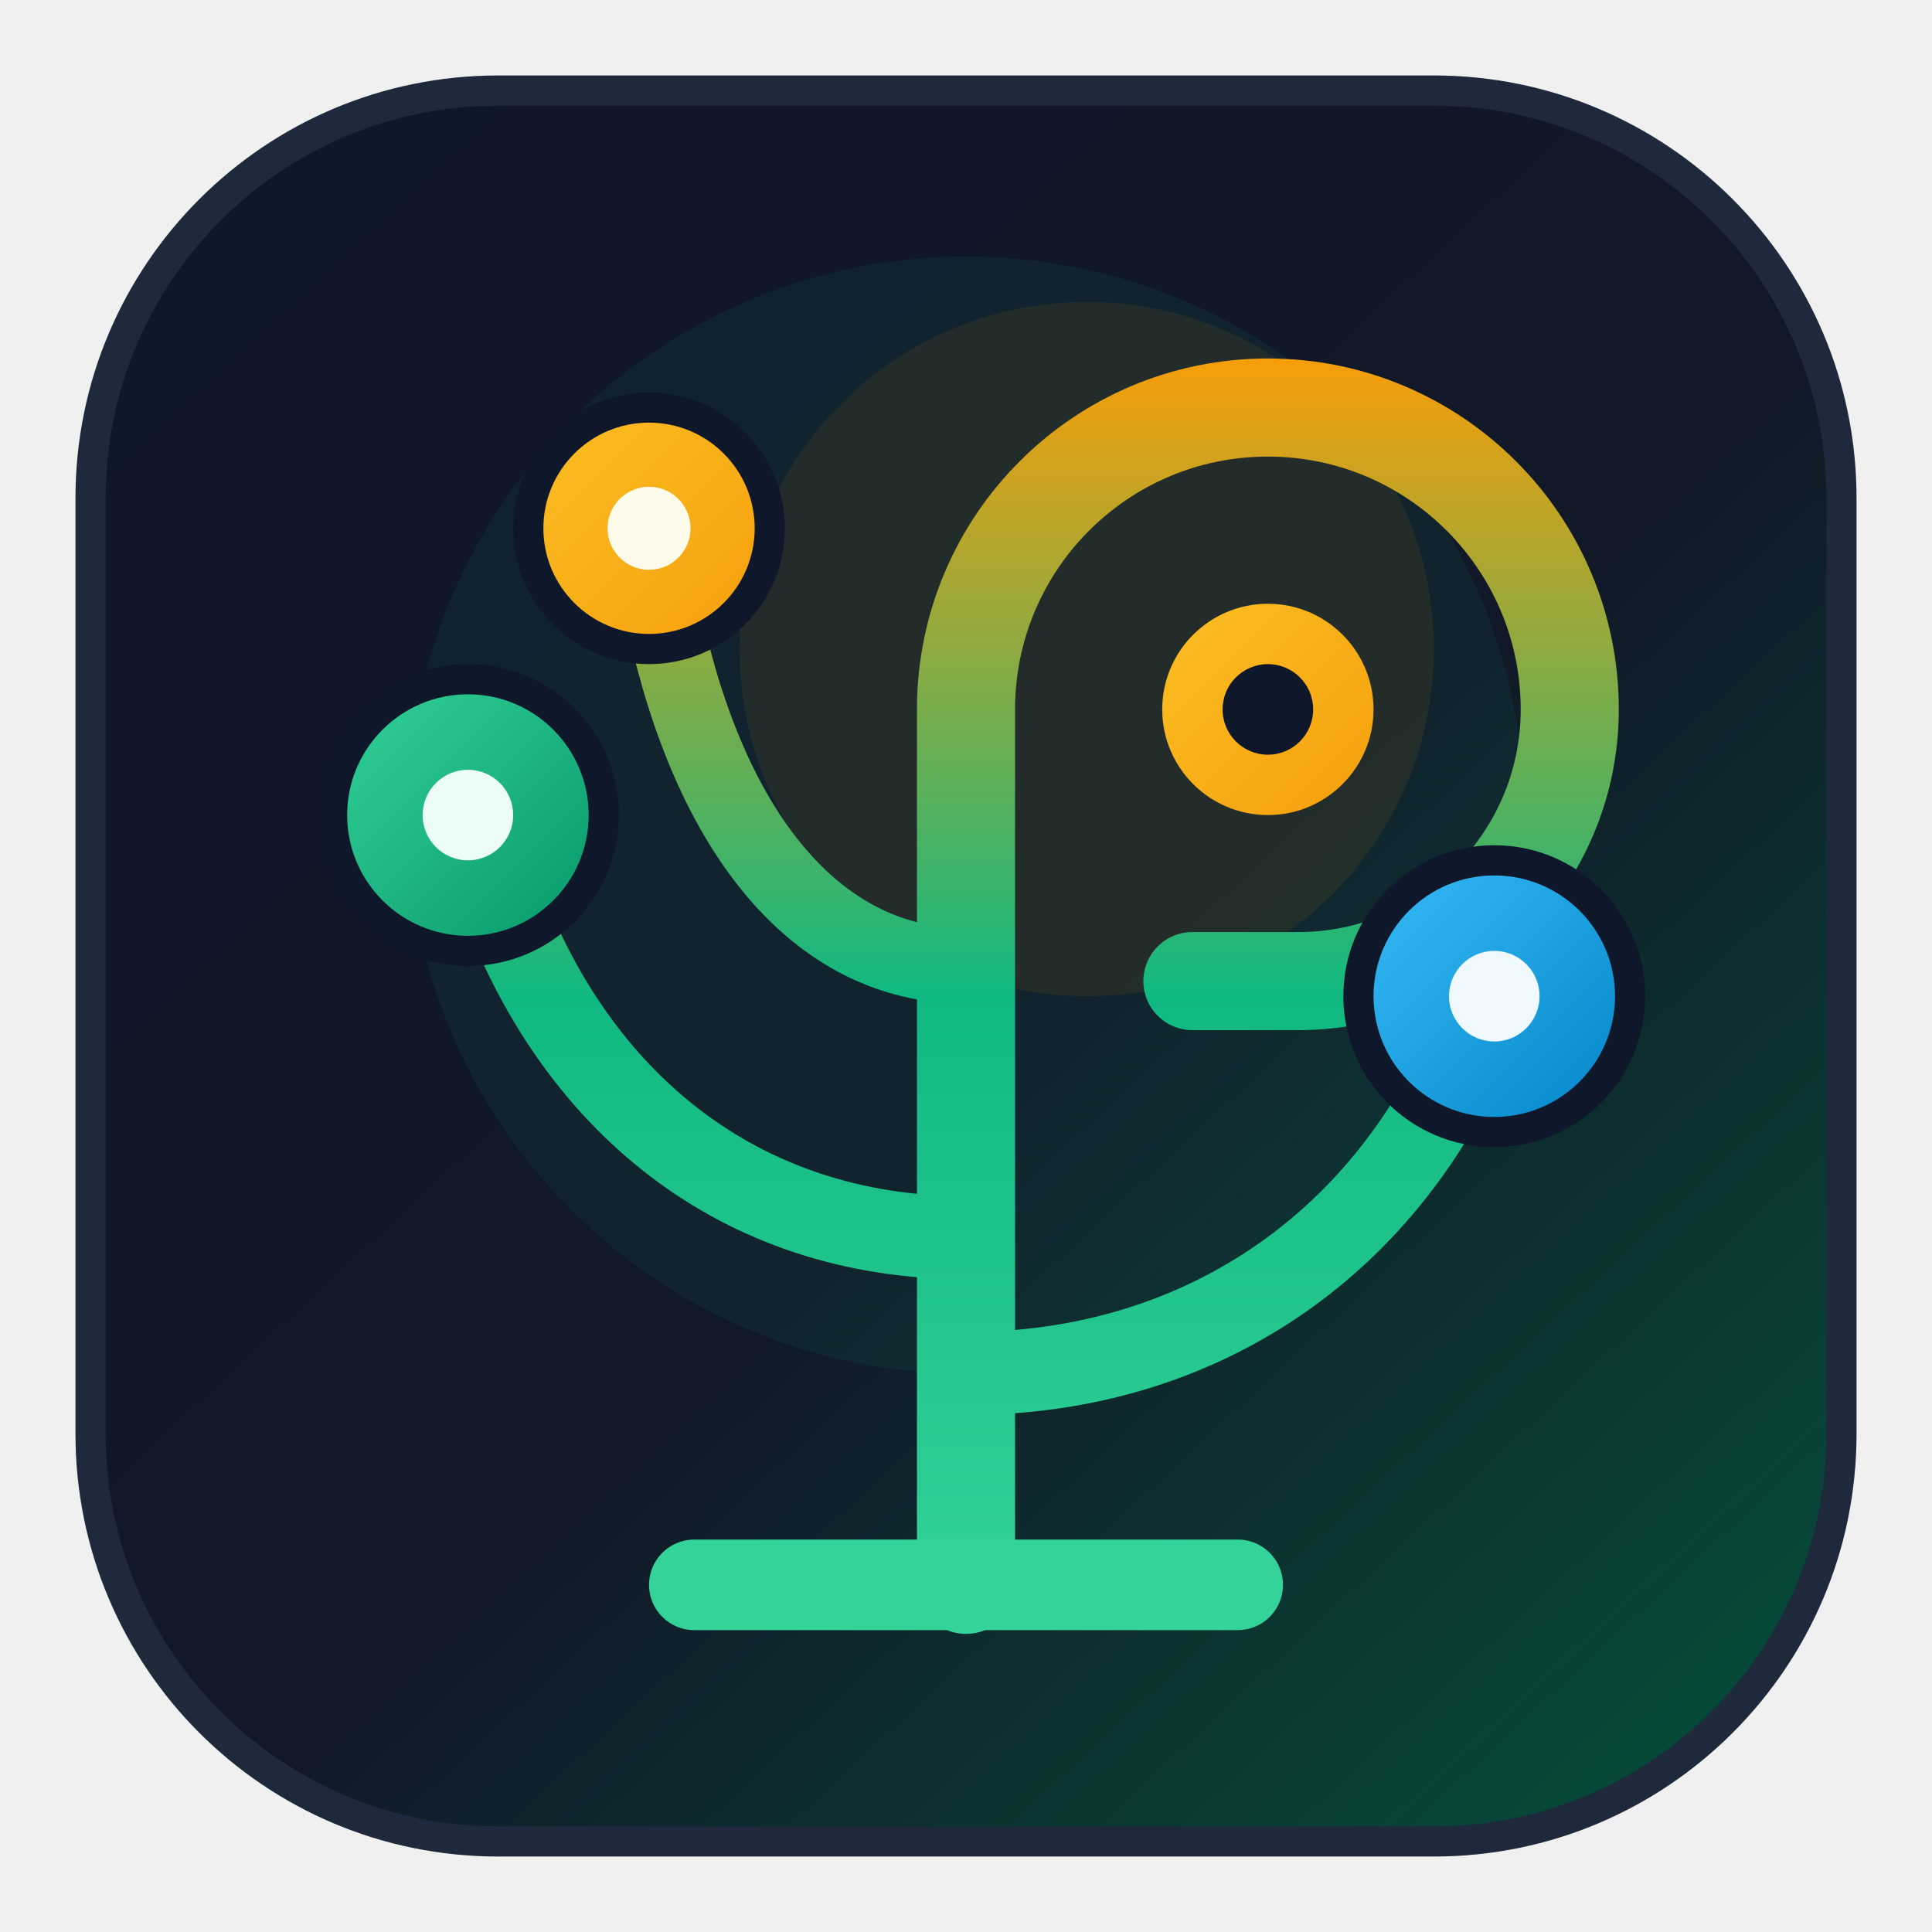
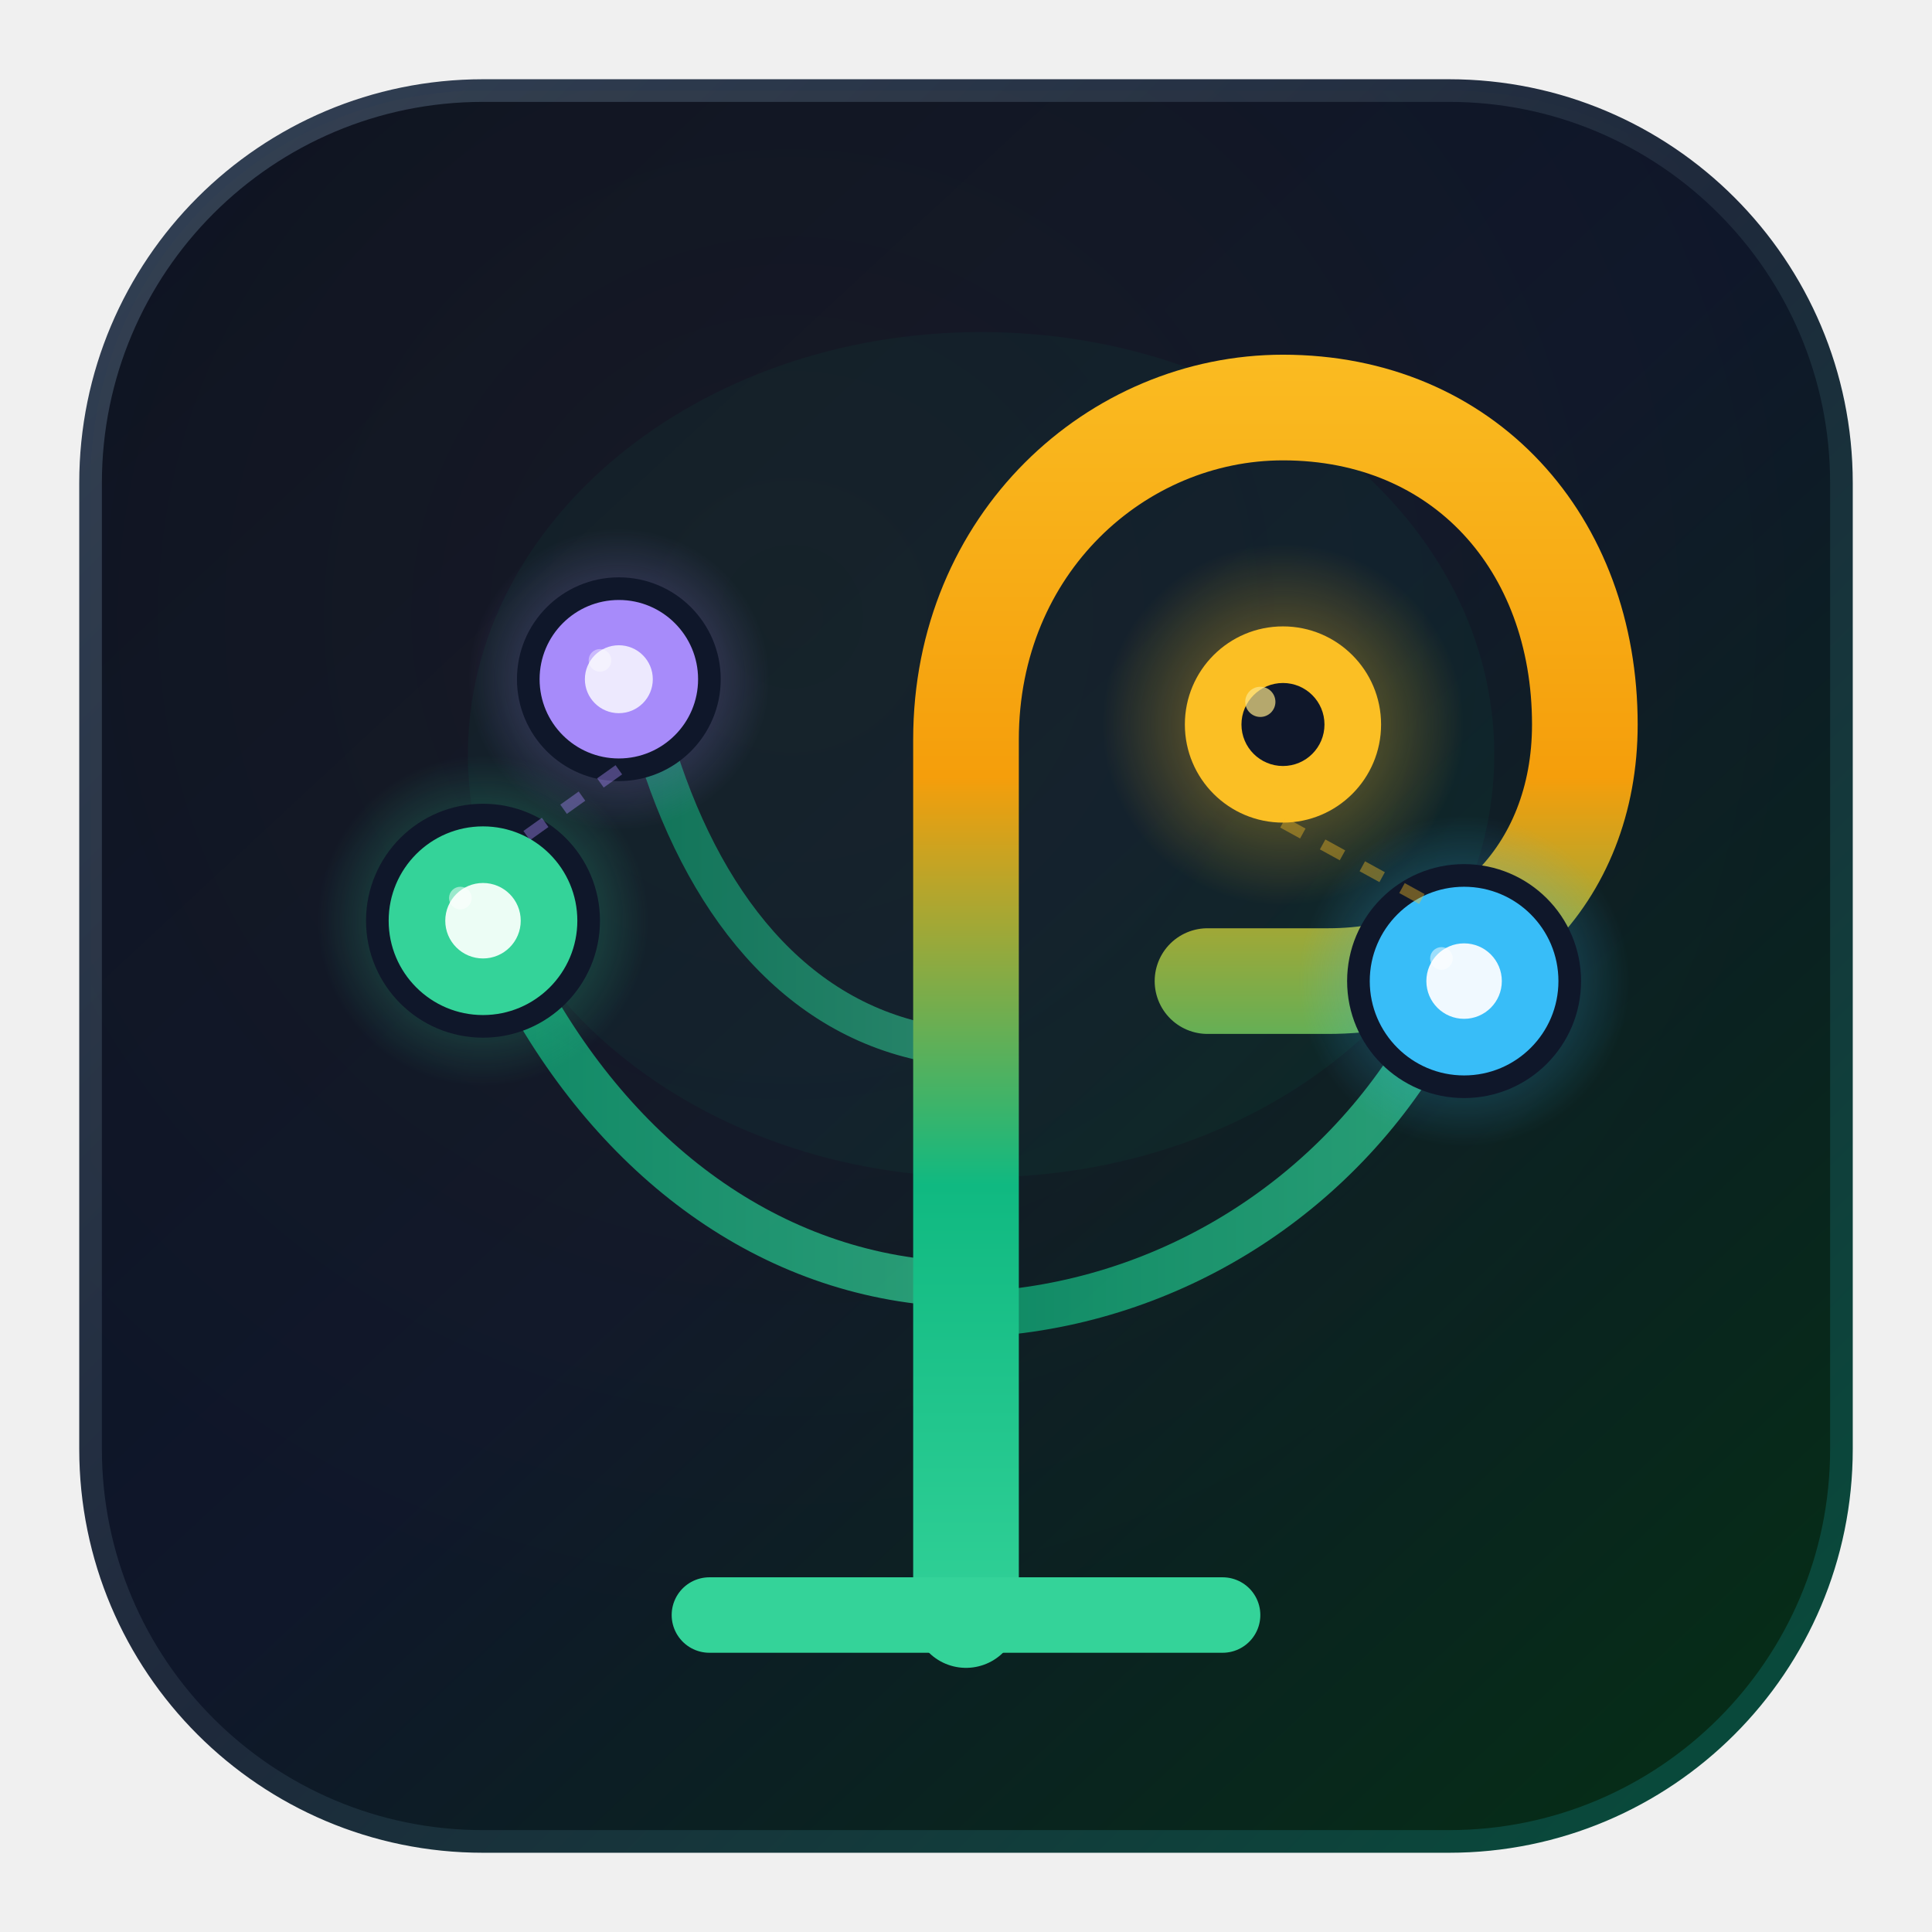
<svg xmlns="http://www.w3.org/2000/svg" width="256" height="256" viewBox="0 0 256 256" fill="none">
  <defs>
    <linearGradient id="bg" x1="24" y1="16" x2="232" y2="240" gradientUnits="userSpaceOnUse">
-       <stop offset="0%" stop-color="#0F172A" />
-       <stop offset="55%" stop-color="#111827" />
+       <stop offset="0%" stop-color="#0C1222" />
+       <stop offset="50%" stop-color="#0F172A" />
+       <stop offset="100%" stop-color="#052E16" />
+     </linearGradient>
+     <linearGradient id="crook" x1="128" y1="40" x2="128" y2="220" gradientUnits="userSpaceOnUse">
+       <stop offset="0%" stop-color="#FBBF24" />
+       <stop offset="35%" stop-color="#F59E0B" />
+       <stop offset="65%" stop-color="#10B981" />
+       <stop offset="100%" stop-color="#34D399" />
+     </linearGradient>
+     <linearGradient id="branch" x1="0" y1="0" x2="1" y2="0">
+       <stop offset="0%" stop-color="#10B981" />
+       <stop offset="100%" stop-color="#34D399" />
+     </linearGradient>
+     <radialGradient id="glowAmber" cx="50%" cy="50%" r="50%">
+       <stop offset="0%" stop-color="#FBBF24" stop-opacity="0.5" />
+       <stop offset="100%" stop-color="#FBBF24" stop-opacity="0" />
+     </radialGradient>
+     <radialGradient id="glowEmerald" cx="50%" cy="50%" r="50%">
+       <stop offset="0%" stop-color="#34D399" stop-opacity="0.5" />
+       <stop offset="100%" stop-color="#34D399" stop-opacity="0" />
+     </radialGradient>
+     <radialGradient id="glowSky" cx="50%" cy="50%" r="50%">
+       <stop offset="0%" stop-color="#38BDF8" stop-opacity="0.5" />
+       <stop offset="100%" stop-color="#38BDF8" stop-opacity="0" />
+     </radialGradient>
+     <radialGradient id="glowViolet" cx="50%" cy="50%" r="50%">
+       <stop offset="0%" stop-color="#A78BFA" stop-opacity="0.45" />
+       <stop offset="100%" stop-color="#A78BFA" stop-opacity="0" />
+     </radialGradient>
+     <linearGradient id="border" x1="12" y1="12" x2="244" y2="244" gradientUnits="userSpaceOnUse">
+       <stop offset="0%" stop-color="#334155" />
+       <stop offset="50%" stop-color="#1E293B" />
      <stop offset="100%" stop-color="#064E3B" />
    </linearGradient>
-     <linearGradient id="crook" x1="128" y1="48" x2="128" y2="216" gradientUnits="userSpaceOnUse">
-       <stop offset="0%" stop-color="#F59E0B" />
-       <stop offset="50%" stop-color="#10B981" />
-       <stop offset="100%" stop-color="#34D399" />
-     </linearGradient>
-     <linearGradient id="nodeA" x1="0" y1="0" x2="1" y2="1">
-       <stop offset="0%" stop-color="#FBBF24" />
-       <stop offset="100%" stop-color="#F59E0B" />
-     </linearGradient>
-     <linearGradient id="nodeB" x1="0" y1="0" x2="1" y2="1">
-       <stop offset="0%" stop-color="#34D399" />
-       <stop offset="100%" stop-color="#059669" />
-     </linearGradient>
-     <linearGradient id="nodeC" x1="0" y1="0" x2="1" y2="1">
-       <stop offset="0%" stop-color="#38BDF8" />
-       <stop offset="100%" stop-color="#0284C7" />
-     </linearGradient>
+     <radialGradient id="ambient" cx="40%" cy="30%" r="60%">
+       <stop offset="0%" stop-color="#F59E0B" stop-opacity="0.04" />
+       <stop offset="100%" stop-color="#F59E0B" stop-opacity="0" />
+     </radialGradient>
  </defs>
-   <rect x="12" y="12" width="232" height="232" rx="54" fill="url(#bg)" stroke="#1E293B" stroke-width="4" />
-   <circle cx="128" cy="108" r="74" fill="#10B981" fill-opacity="0.07" />
-   <circle cx="144" cy="86" r="46" fill="#F59E0B" fill-opacity="0.08" />
-   <path d="M128 164C98 164 76 146 66 118" stroke="url(#crook)" stroke-width="11" stroke-linecap="round" />
-   <path d="M128 182C158 182 182 166 194 140" stroke="url(#crook)" stroke-width="11" stroke-linecap="round" />
-   <path d="M128 128C108 128 94 110 88 82" stroke="url(#crook)" stroke-width="10" stroke-linecap="round" />
-   <path d="M128 210V94C128 71.909 145.909 54 168 54C190.091 54 208 71.909 208 94C208 113.882 191.882 130 172 130H158" stroke="url(#crook)" stroke-width="13" stroke-linecap="round" stroke-linejoin="round" />
-   <path d="M92 210H164" stroke="#34D399" stroke-width="12" stroke-linecap="round" />
-   <circle cx="168" cy="94" r="14" fill="url(#nodeA)" />
-   <circle cx="168" cy="94" r="6" fill="#0F172A" />
-   <circle cx="62" cy="108" r="18" fill="url(#nodeB)" stroke="#0F172A" stroke-width="4" />
-   <circle cx="62" cy="108" r="6" fill="#ECFDF5" />
-   <circle cx="198" cy="132" r="18" fill="url(#nodeC)" stroke="#0F172A" stroke-width="4" />
-   <circle cx="198" cy="132" r="6" fill="#F0F9FF" />
-   <circle cx="86" cy="70" r="16" fill="url(#nodeA)" stroke="#0F172A" stroke-width="4" />
-   <circle cx="86" cy="70" r="5.5" fill="#FFFBEB" />
+   <rect x="12" y="12" width="232" height="232" rx="52" fill="url(#bg)" stroke="url(#border)" stroke-width="3" />
+   <rect x="12" y="12" width="232" height="232" rx="52" fill="url(#ambient)" />
+   <ellipse cx="130" cy="100" rx="68" ry="56" fill="#10B981" fill-opacity="0.05" />
+   <path d="M124 170C100 168 80 152 68 128" stroke="url(#branch)" stroke-width="6" stroke-linecap="round" stroke-opacity="0.7" />
+   <path d="M132 174C156 172 178 158 190 136" stroke="url(#branch)" stroke-width="6" stroke-linecap="round" stroke-opacity="0.7" />
+   <path d="M122 138C104 134 92 118 86 96" stroke="url(#branch)" stroke-width="5" stroke-linecap="round" stroke-opacity="0.55" />
+   <path d="M128 214V98C128 72 148 54 170 54C194 54 210 72 210 96C210 116 196 130 176 130H160" stroke="url(#crook)" stroke-width="14" stroke-linecap="round" stroke-linejoin="round" />
+   <path d="M94 214H162" stroke="#34D399" stroke-width="10" stroke-linecap="round" />
+   <circle cx="170" cy="96" r="24" fill="url(#glowAmber)" />
+   <circle cx="170" cy="96" r="13" fill="#FBBF24" />
+   <circle cx="170" cy="96" r="5.5" fill="#0F172A" />
+   <circle cx="167" cy="93" r="2" fill="#FDE68A" fill-opacity="0.7" />
+   <circle cx="64" cy="122" r="22" fill="url(#glowEmerald)" />
+   <circle cx="64" cy="122" r="14" fill="#34D399" stroke="#0F172A" stroke-width="3" />
+   <circle cx="64" cy="122" r="5" fill="#ECFDF5" />
+   <circle cx="61" cy="119" r="1.5" fill="white" fill-opacity="0.5" />
+   <circle cx="194" cy="130" r="22" fill="url(#glowSky)" />
+   <circle cx="194" cy="130" r="14" fill="#38BDF8" stroke="#0F172A" stroke-width="3" />
+   <circle cx="194" cy="130" r="5" fill="#F0F9FF" />
+   <circle cx="191" cy="127" r="1.5" fill="white" fill-opacity="0.5" />
+   <circle cx="82" cy="90" r="20" fill="url(#glowViolet)" />
+   <circle cx="82" cy="90" r="12" fill="#A78BFA" stroke="#0F172A" stroke-width="3" />
+   <circle cx="82" cy="90" r="4.5" fill="#EDE9FE" />
+   <circle cx="79.5" cy="87.5" r="1.5" fill="white" fill-opacity="0.4" />
+   <line x1="82" y1="102" x2="68" y2="112" stroke="#A78BFA" stroke-width="1.5" stroke-dasharray="3 3" stroke-opacity="0.4" />
+   <line x1="170" y1="109" x2="190" y2="120" stroke="#FBBF24" stroke-width="1.5" stroke-dasharray="3 3" stroke-opacity="0.4" />
</svg>
